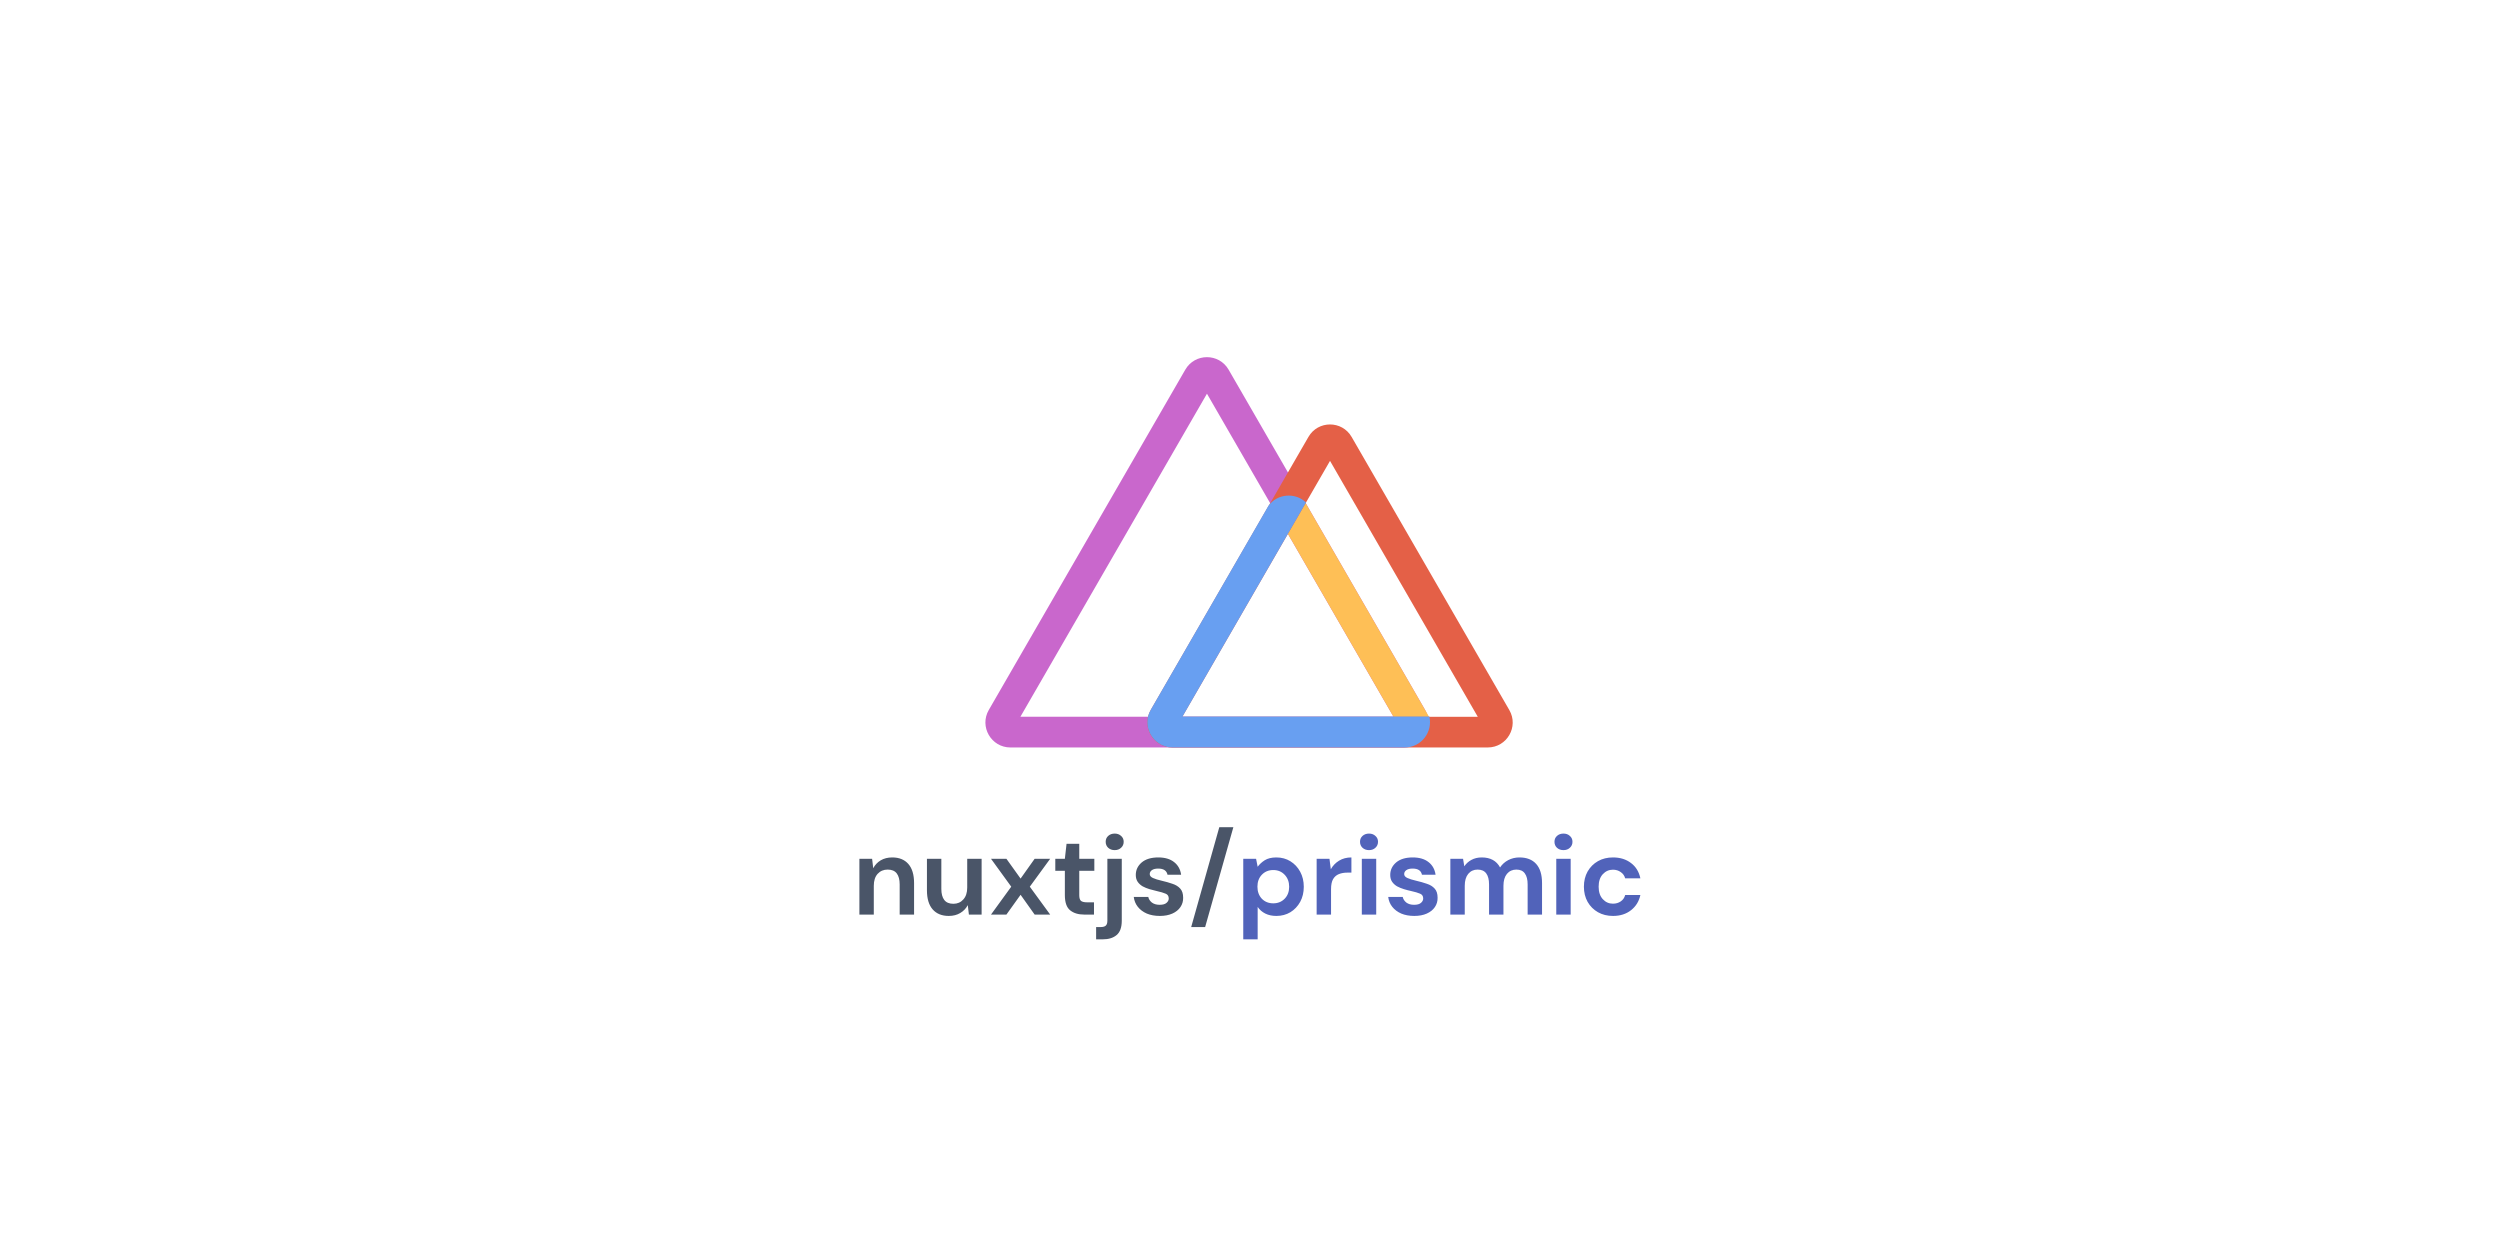
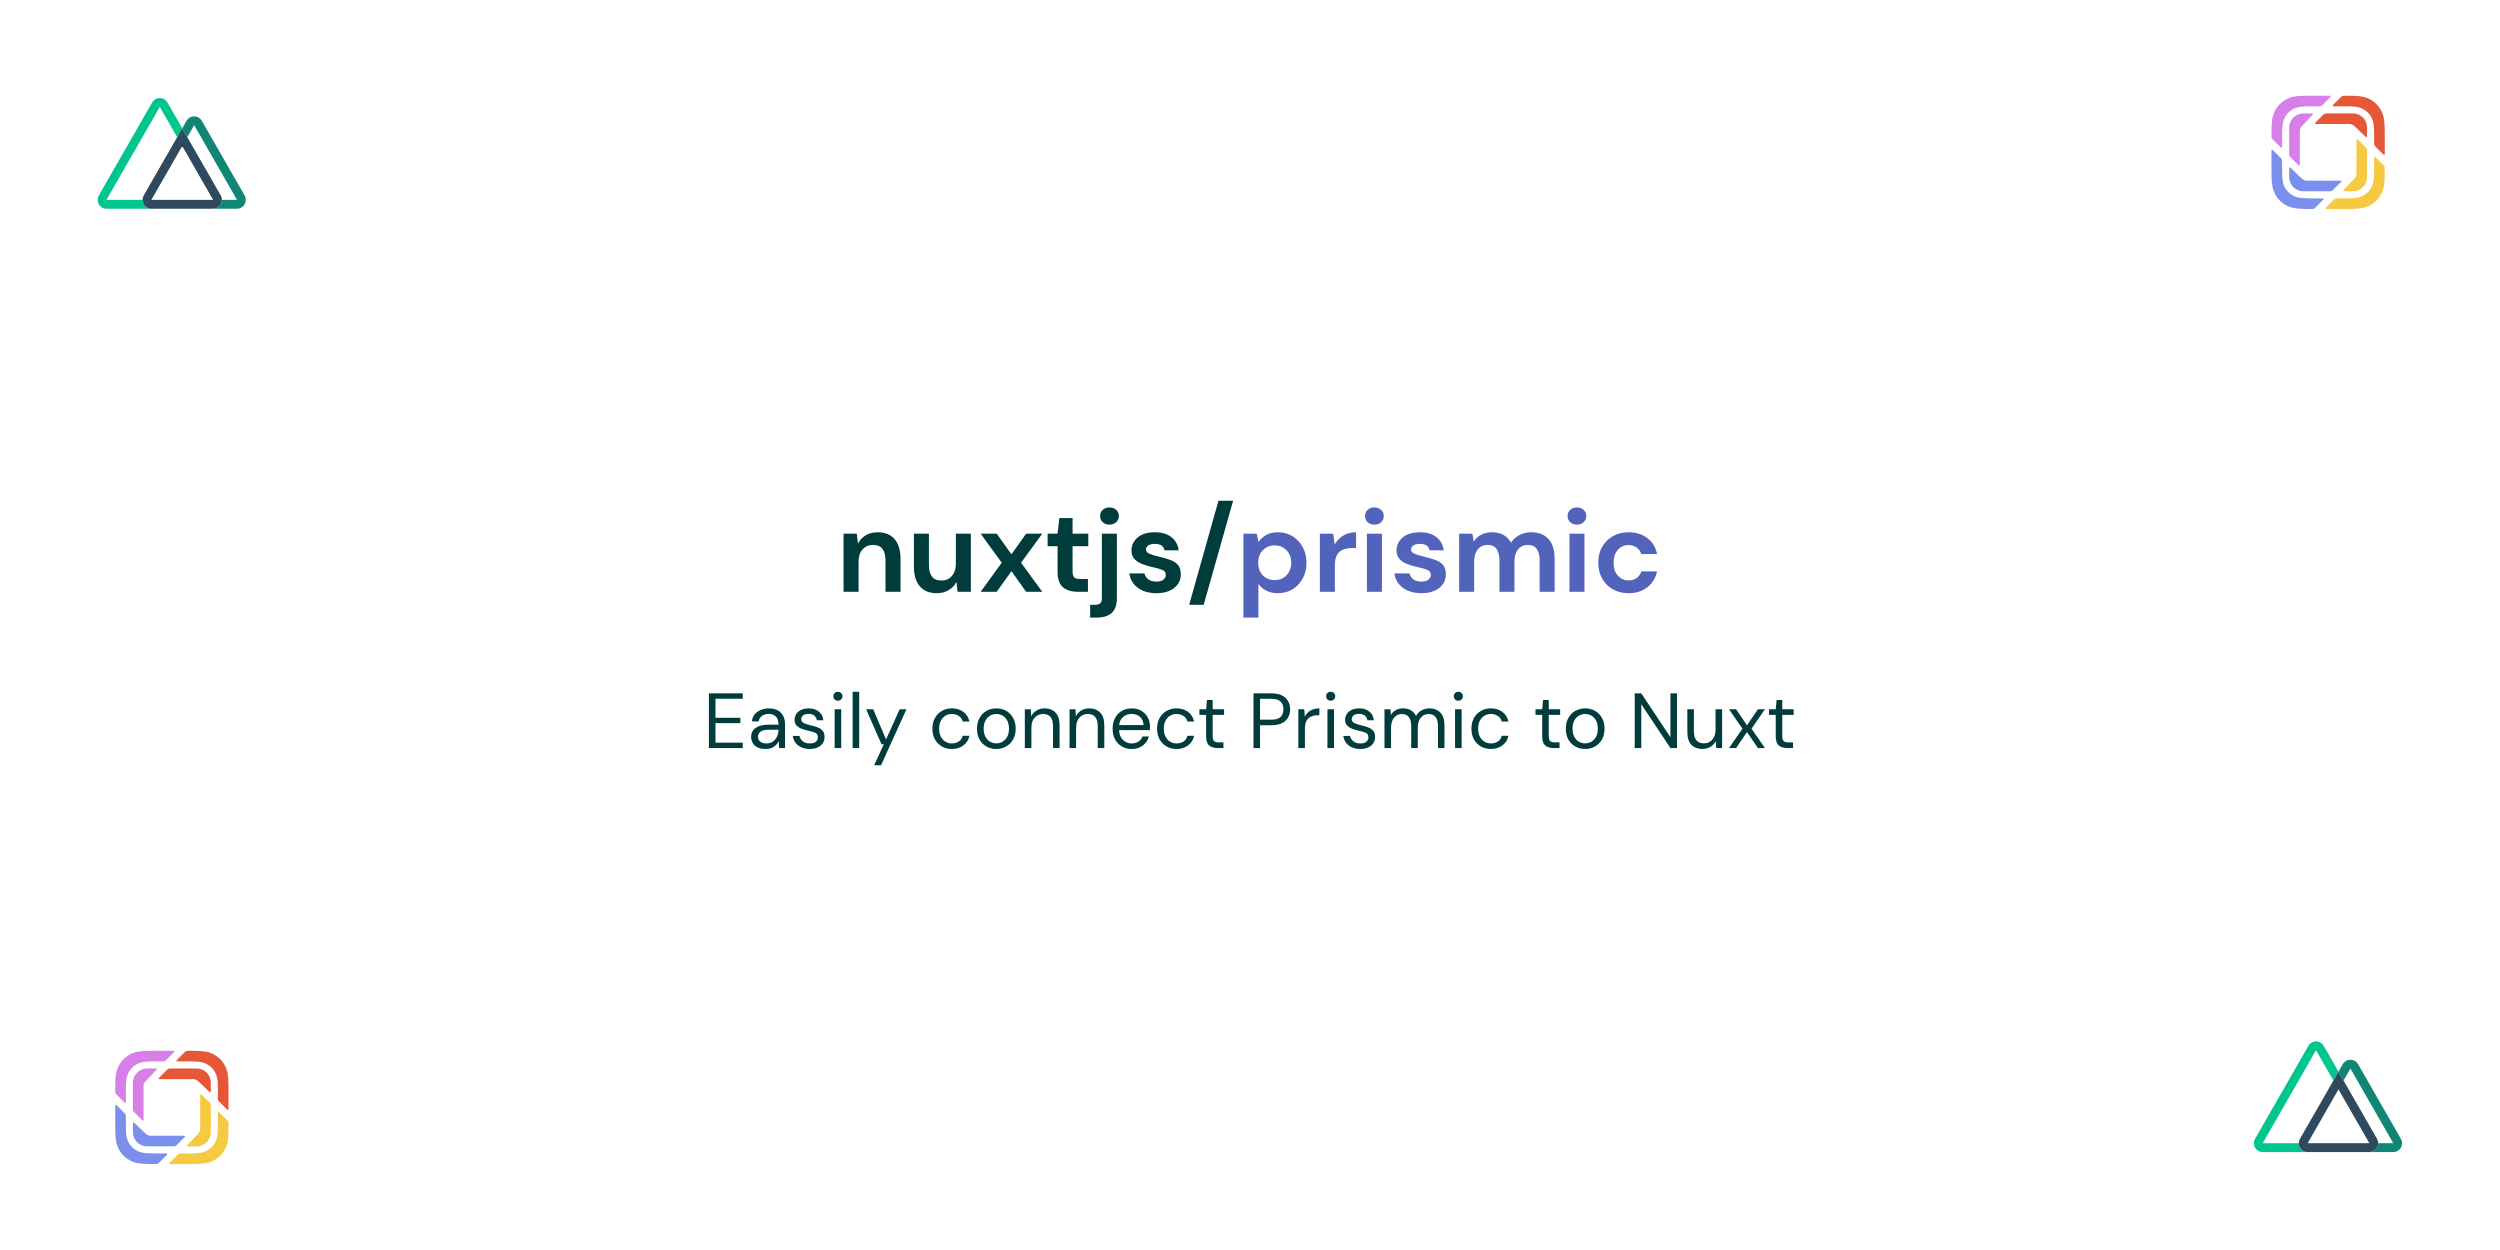
- <svg xmlns="http://www.w3.org/2000/svg" width="1200" height="600" viewBox="0 0 1200 600" fill="none">
-   <rect width="1200" height="600" fill="white" />
-   <path fill-rule="evenodd" clip-rule="evenodd" d="M568.944 177.436C573.563 169.438 585.11 169.438 589.728 177.436L684.056 340.789C688.675 348.787 682.902 358.786 673.664 358.786H485.009C475.771 358.786 469.998 348.787 474.617 340.789L568.944 177.436ZM579.337 188.973L489.805 344.019H668.868L579.337 188.973Z" fill="#C967CC" />
-   <path fill-rule="evenodd" clip-rule="evenodd" d="M675.263 355.094L613.094 247.432L625.884 240.049L688.053 347.71L675.263 355.094Z" fill="#FEBF56" />
-   <path fill-rule="evenodd" clip-rule="evenodd" d="M628.051 209.719C632.656 201.744 644.167 201.744 648.772 209.719L724.481 340.841C729.086 348.816 723.33 358.784 714.121 358.784H562.703C553.493 358.784 547.738 348.816 552.342 340.841L628.051 209.719ZM638.411 221.221L567.484 344.062H709.339L638.411 221.221Z" fill="#E46047" />
-   <path fill-rule="evenodd" clip-rule="evenodd" d="M550.722 346.676C550.728 344.68 551.24 342.634 552.353 340.702L608.883 242.715C613.264 236.835 621.786 236.323 626.888 241.178L567.599 343.948H686.104C687.789 351.22 682.345 358.775 674.288 358.784C674.283 358.784 674.278 358.784 674.273 358.784H562.859C562.854 358.784 562.85 358.784 562.845 358.784C555.795 358.776 550.747 352.992 550.722 346.676Z" fill="#689FF1" />
-   <path d="M412.51 439V412.216H418.612L419.152 416.752C419.98 415.168 421.168 413.908 422.716 412.972C424.3 412.036 426.154 411.568 428.278 411.568C431.59 411.568 434.164 412.612 436 414.7C437.836 416.788 438.754 419.848 438.754 423.88V439H431.842V424.528C431.842 422.224 431.374 420.46 430.438 419.236C429.502 418.012 428.044 417.4 426.064 417.4C424.12 417.4 422.518 418.084 421.258 419.452C420.034 420.82 419.422 422.728 419.422 425.176V439H412.51ZM471.176 412.216V439H465.074L464.534 434.464C463.706 436.048 462.5 437.308 460.916 438.244C459.368 439.18 457.532 439.648 455.408 439.648C452.096 439.648 449.522 438.604 447.686 436.516C445.85 434.428 444.932 431.368 444.932 427.336V412.216H451.844V426.688C451.844 428.992 452.312 430.756 453.248 431.98C454.184 433.204 455.642 433.816 457.622 433.816C459.566 433.816 461.15 433.132 462.374 431.764C463.634 430.396 464.264 428.488 464.264 426.04V412.216H471.176ZM475.679 439L485.399 425.608L475.679 412.216H483.077L489.881 421.72L496.631 412.216H504.083L494.309 425.608L504.083 439H496.631L489.881 429.496L483.077 439H475.679ZM520.421 439C517.613 439 515.363 438.316 513.671 436.948C511.979 435.58 511.133 433.15 511.133 429.658V417.994H506.543V412.216H511.133L511.943 405.034H518.045V412.216H525.281V417.994H518.045V429.712C518.045 431.008 518.315 431.908 518.855 432.412C519.431 432.88 520.403 433.114 521.771 433.114H525.119V439H520.421ZM535.049 408.058C533.789 408.058 532.745 407.68 531.917 406.924C531.125 406.168 530.729 405.214 530.729 404.062C530.729 402.91 531.125 401.974 531.917 401.254C532.745 400.498 533.789 400.12 535.049 400.12C536.309 400.12 537.335 400.498 538.127 401.254C538.955 401.974 539.369 402.91 539.369 404.062C539.369 405.214 538.955 406.168 538.127 406.924C537.335 407.68 536.309 408.058 535.049 408.058ZM526.139 450.88V444.994H528.245C529.433 444.994 530.279 444.76 530.783 444.292C531.287 443.824 531.539 443.032 531.539 441.916V412.216H538.451V441.916C538.451 445.156 537.623 447.46 535.967 448.828C534.347 450.196 532.133 450.88 529.325 450.88H526.139ZM556.734 439.648C554.358 439.648 552.27 439.27 550.47 438.514C548.67 437.722 547.23 436.642 546.15 435.274C545.07 433.906 544.422 432.322 544.206 430.522H551.172C551.388 431.566 551.964 432.466 552.9 433.222C553.872 433.942 555.114 434.302 556.626 434.302C558.138 434.302 559.236 433.996 559.92 433.384C560.64 432.772 561 432.07 561 431.278C561 430.126 560.496 429.352 559.488 428.956C558.48 428.524 557.076 428.11 555.276 427.714C554.124 427.462 552.954 427.156 551.766 426.796C550.578 426.436 549.48 425.986 548.472 425.446C547.5 424.87 546.708 424.15 546.096 423.286C545.484 422.386 545.178 421.288 545.178 419.992C545.178 417.616 546.114 415.618 547.986 413.998C549.894 412.378 552.558 411.568 555.978 411.568C559.146 411.568 561.666 412.306 563.538 413.782C565.446 415.258 566.58 417.292 566.94 419.884H560.406C560.01 417.904 558.516 416.914 555.924 416.914C554.628 416.914 553.62 417.166 552.9 417.67C552.216 418.174 551.874 418.804 551.874 419.56C551.874 420.352 552.396 420.982 553.44 421.45C554.484 421.918 555.87 422.35 557.598 422.746C559.47 423.178 561.18 423.664 562.728 424.204C564.312 424.708 565.572 425.482 566.508 426.526C567.444 427.534 567.912 428.992 567.912 430.9C567.948 432.556 567.516 434.05 566.616 435.382C565.716 436.714 564.42 437.758 562.728 438.514C561.036 439.27 559.038 439.648 556.734 439.648ZM571.767 444.994L585.267 397.042H592.017L578.463 444.994H571.767Z" fill="#4A5568" />
-   <path d="M596.764 450.88V412.216H602.92L603.676 416.05C604.54 414.862 605.674 413.818 607.078 412.918C608.518 412.018 610.372 411.568 612.64 411.568C615.16 411.568 617.41 412.18 619.39 413.404C621.37 414.628 622.936 416.302 624.088 418.426C625.24 420.55 625.816 422.962 625.816 425.662C625.816 428.362 625.24 430.774 624.088 432.898C622.936 434.986 621.37 436.642 619.39 437.866C617.41 439.054 615.16 439.648 612.64 439.648C610.624 439.648 608.86 439.27 607.348 438.514C605.836 437.758 604.612 436.696 603.676 435.328V450.88H596.764ZM611.182 433.6C613.378 433.6 615.196 432.862 616.636 431.386C618.076 429.91 618.796 428.002 618.796 425.662C618.796 423.322 618.076 421.396 616.636 419.884C615.196 418.372 613.378 417.616 611.182 417.616C608.95 417.616 607.114 418.372 605.674 419.884C604.27 421.36 603.568 423.268 603.568 425.608C603.568 427.948 604.27 429.874 605.674 431.386C607.114 432.862 608.95 433.6 611.182 433.6ZM631.99 439V412.216H638.146L638.794 417.238C639.766 415.51 641.08 414.142 642.736 413.134C644.428 412.09 646.408 411.568 648.676 411.568V418.858H646.732C645.22 418.858 643.87 419.092 642.682 419.56C641.494 420.028 640.558 420.838 639.874 421.99C639.226 423.142 638.902 424.744 638.902 426.796V439H631.99ZM657.127 408.058C655.867 408.058 654.823 407.68 653.995 406.924C653.203 406.168 652.807 405.214 652.807 404.062C652.807 402.91 653.203 401.974 653.995 401.254C654.823 400.498 655.867 400.12 657.127 400.12C658.387 400.12 659.413 400.498 660.205 401.254C661.033 401.974 661.447 402.91 661.447 404.062C661.447 405.214 661.033 406.168 660.205 406.924C659.413 407.68 658.387 408.058 657.127 408.058ZM653.671 439V412.216H660.583V439H653.671ZM678.867 439.648C676.491 439.648 674.403 439.27 672.603 438.514C670.803 437.722 669.363 436.642 668.283 435.274C667.203 433.906 666.555 432.322 666.339 430.522H673.305C673.521 431.566 674.097 432.466 675.033 433.222C676.005 433.942 677.247 434.302 678.759 434.302C680.271 434.302 681.369 433.996 682.053 433.384C682.773 432.772 683.133 432.07 683.133 431.278C683.133 430.126 682.629 429.352 681.621 428.956C680.613 428.524 679.209 428.11 677.409 427.714C676.257 427.462 675.087 427.156 673.899 426.796C672.711 426.436 671.613 425.986 670.605 425.446C669.633 424.87 668.841 424.15 668.229 423.286C667.617 422.386 667.311 421.288 667.311 419.992C667.311 417.616 668.247 415.618 670.119 413.998C672.027 412.378 674.691 411.568 678.111 411.568C681.279 411.568 683.799 412.306 685.671 413.782C687.579 415.258 688.713 417.292 689.073 419.884H682.539C682.143 417.904 680.649 416.914 678.057 416.914C676.761 416.914 675.753 417.166 675.033 417.67C674.349 418.174 674.007 418.804 674.007 419.56C674.007 420.352 674.529 420.982 675.573 421.45C676.617 421.918 678.003 422.35 679.731 422.746C681.603 423.178 683.313 423.664 684.861 424.204C686.445 424.708 687.705 425.482 688.641 426.526C689.577 427.534 690.045 428.992 690.045 430.9C690.081 432.556 689.649 434.05 688.749 435.382C687.849 436.714 686.553 437.758 684.861 438.514C683.169 439.27 681.171 439.648 678.867 439.648ZM696.168 439V412.216H702.27L702.864 415.834C703.728 414.538 704.862 413.512 706.266 412.756C707.706 411.964 709.362 411.568 711.234 411.568C715.374 411.568 718.308 413.17 720.036 416.374C721.008 414.898 722.304 413.728 723.924 412.864C725.58 412 727.38 411.568 729.324 411.568C732.816 411.568 735.498 412.612 737.37 414.7C739.242 416.788 740.178 419.848 740.178 423.88V439H733.266V424.528C733.266 422.224 732.816 420.46 731.916 419.236C731.052 418.012 729.702 417.4 727.866 417.4C725.994 417.4 724.482 418.084 723.33 419.452C722.214 420.82 721.656 422.728 721.656 425.176V439H714.744V424.528C714.744 422.224 714.294 420.46 713.394 419.236C712.494 418.012 711.108 417.4 709.236 417.4C707.4 417.4 705.906 418.084 704.754 419.452C703.638 420.82 703.08 422.728 703.08 425.176V439H696.168ZM750.466 408.058C749.206 408.058 748.162 407.68 747.334 406.924C746.542 406.168 746.146 405.214 746.146 404.062C746.146 402.91 746.542 401.974 747.334 401.254C748.162 400.498 749.206 400.12 750.466 400.12C751.726 400.12 752.752 400.498 753.544 401.254C754.372 401.974 754.786 402.91 754.786 404.062C754.786 405.214 754.372 406.168 753.544 406.924C752.752 407.68 751.726 408.058 750.466 408.058ZM747.01 439V412.216H753.922V439H747.01ZM774.259 439.648C771.523 439.648 769.111 439.054 767.023 437.866C764.935 436.678 763.279 435.022 762.055 432.898C760.867 430.774 760.273 428.344 760.273 425.608C760.273 422.872 760.867 420.442 762.055 418.318C763.279 416.194 764.935 414.538 767.023 413.35C769.111 412.162 771.523 411.568 774.259 411.568C777.679 411.568 780.559 412.468 782.899 414.268C785.239 416.032 786.733 418.48 787.381 421.612H780.091C779.731 420.316 779.011 419.308 777.931 418.588C776.887 417.832 775.645 417.454 774.205 417.454C772.297 417.454 770.677 418.174 769.345 419.614C768.013 421.054 767.347 423.052 767.347 425.608C767.347 428.164 768.013 430.162 769.345 431.602C770.677 433.042 772.297 433.762 774.205 433.762C775.645 433.762 776.887 433.402 777.931 432.682C779.011 431.962 779.731 430.936 780.091 429.604H787.381C786.733 432.628 785.239 435.058 782.899 436.894C780.559 438.73 777.679 439.648 774.259 439.648Z" fill="#5163BA" />
+ <svg xmlns="http://www.w3.org/2000/svg" width="1280" height="640" viewBox="0 0 1280 640" fill="none">
+   <rect width="1280" height="640" fill="white" />
+   <path d="M431.9 303V273.24H438.68L439.28 278.28C440.2 276.52 441.52 275.12 443.24 274.08C445 273.04 447.06 272.52 449.42 272.52C453.1 272.52 455.96 273.68 458 276C460.04 278.32 461.06 281.72 461.06 286.2V303H453.38V286.92C453.38 284.36 452.86 282.4 451.82 281.04C450.78 279.68 449.16 279 446.96 279C444.8 279 443.02 279.76 441.62 281.28C440.26 282.8 439.58 284.92 439.58 287.64V303H431.9ZM497.084 273.24V303H490.304L489.704 297.96C488.784 299.72 487.444 301.12 485.684 302.16C483.964 303.2 481.924 303.72 479.564 303.72C475.884 303.72 473.024 302.56 470.984 300.24C468.944 297.92 467.924 294.52 467.924 290.04V273.24H475.604V289.32C475.604 291.88 476.124 293.84 477.164 295.2C478.204 296.56 479.824 297.24 482.024 297.24C484.184 297.24 485.944 296.48 487.304 294.96C488.704 293.44 489.404 291.32 489.404 288.6V273.24H497.084ZM502.088 303L512.888 288.12L502.088 273.24H510.308L517.868 283.8L525.368 273.24H533.648L522.788 288.12L533.648 303H525.368L517.868 292.44L510.308 303H502.088ZM551.801 303C548.681 303 546.181 302.24 544.301 300.72C542.421 299.2 541.481 296.5 541.481 292.62V279.66H536.381V273.24H541.481L542.381 265.26H549.161V273.24H557.201V279.66H549.161V292.68C549.161 294.12 549.461 295.12 550.061 295.68C550.701 296.2 551.781 296.46 553.301 296.46H557.021V303H551.801ZM568.055 268.62C566.655 268.62 565.495 268.2 564.575 267.36C563.695 266.52 563.255 265.46 563.255 264.18C563.255 262.9 563.695 261.86 564.575 261.06C565.495 260.22 566.655 259.8 568.055 259.8C569.455 259.8 570.595 260.22 571.475 261.06C572.395 261.86 572.855 262.9 572.855 264.18C572.855 265.46 572.395 266.52 571.475 267.36C570.595 268.2 569.455 268.62 568.055 268.62ZM558.155 316.2V309.66H560.495C561.815 309.66 562.755 309.4 563.315 308.88C563.875 308.36 564.155 307.48 564.155 306.24V273.24H571.835V306.24C571.835 309.84 570.915 312.4 569.075 313.92C567.275 315.44 564.815 316.2 561.695 316.2H558.155ZM592.149 303.72C589.509 303.72 587.189 303.3 585.189 302.46C583.189 301.58 581.589 300.38 580.389 298.86C579.189 297.34 578.469 295.58 578.229 293.58H585.969C586.209 294.74 586.849 295.74 587.889 296.58C588.969 297.38 590.349 297.78 592.029 297.78C593.709 297.78 594.929 297.44 595.689 296.76C596.489 296.08 596.889 295.3 596.889 294.42C596.889 293.14 596.329 292.28 595.209 291.84C594.089 291.36 592.529 290.9 590.529 290.46C589.249 290.18 587.949 289.84 586.629 289.44C585.309 289.04 584.089 288.54 582.969 287.94C581.889 287.3 581.009 286.5 580.329 285.54C579.649 284.54 579.309 283.32 579.309 281.88C579.309 279.24 580.349 277.02 582.429 275.22C584.549 273.42 587.509 272.52 591.309 272.52C594.829 272.52 597.629 273.34 599.709 274.98C601.829 276.62 603.089 278.88 603.489 281.76H596.229C595.789 279.56 594.129 278.46 591.249 278.46C589.809 278.46 588.689 278.74 587.889 279.3C587.129 279.86 586.749 280.56 586.749 281.4C586.749 282.28 587.329 282.98 588.489 283.5C589.649 284.02 591.189 284.5 593.109 284.94C595.189 285.42 597.089 285.96 598.809 286.56C600.569 287.12 601.969 287.98 603.009 289.14C604.049 290.26 604.569 291.88 604.569 294C604.609 295.84 604.129 297.5 603.129 298.98C602.129 300.46 600.689 301.62 598.809 302.46C596.929 303.3 594.709 303.72 592.149 303.72ZM608.853 309.66L623.853 256.38H631.353L616.293 309.66H608.853Z" fill="#003C3C" />
+   <path d="M636.627 316.2V273.24H643.467L644.307 277.5C645.267 276.18 646.527 275.02 648.087 274.02C649.687 273.02 651.747 272.52 654.267 272.52C657.067 272.52 659.567 273.2 661.767 274.56C663.967 275.92 665.707 277.78 666.987 280.14C668.267 282.5 668.907 285.18 668.907 288.18C668.907 291.18 668.267 293.86 666.987 296.22C665.707 298.54 663.967 300.38 661.767 301.74C659.567 303.06 657.067 303.72 654.267 303.72C652.027 303.72 650.067 303.3 648.387 302.46C646.707 301.62 645.347 300.44 644.307 298.92V316.2H636.627ZM652.647 297C655.087 297 657.107 296.18 658.707 294.54C660.307 292.9 661.107 290.78 661.107 288.18C661.107 285.58 660.307 283.44 658.707 281.76C657.107 280.08 655.087 279.24 652.647 279.24C650.167 279.24 648.127 280.08 646.527 281.76C644.967 283.4 644.187 285.52 644.187 288.12C644.187 290.72 644.967 292.86 646.527 294.54C648.127 296.18 650.167 297 652.647 297ZM675.767 303V273.24H682.607L683.327 278.82C684.407 276.9 685.867 275.38 687.707 274.26C689.587 273.1 691.787 272.52 694.307 272.52V280.62H692.147C690.467 280.62 688.967 280.88 687.647 281.4C686.327 281.92 685.287 282.82 684.527 284.1C683.807 285.38 683.447 287.16 683.447 289.44V303H675.767ZM703.696 268.62C702.296 268.62 701.136 268.2 700.216 267.36C699.336 266.52 698.896 265.46 698.896 264.18C698.896 262.9 699.336 261.86 700.216 261.06C701.136 260.22 702.296 259.8 703.696 259.8C705.096 259.8 706.236 260.22 707.116 261.06C708.036 261.86 708.496 262.9 708.496 264.18C708.496 265.46 708.036 266.52 707.116 267.36C706.236 268.2 705.096 268.62 703.696 268.62ZM699.856 303V273.24H707.536V303H699.856ZM727.852 303.72C725.212 303.72 722.892 303.3 720.892 302.46C718.892 301.58 717.292 300.38 716.092 298.86C714.892 297.34 714.172 295.58 713.932 293.58H721.672C721.912 294.74 722.552 295.74 723.592 296.58C724.672 297.38 726.052 297.78 727.732 297.78C729.412 297.78 730.632 297.44 731.392 296.76C732.192 296.08 732.592 295.3 732.592 294.42C732.592 293.14 732.032 292.28 730.912 291.84C729.792 291.36 728.232 290.9 726.232 290.46C724.952 290.18 723.652 289.84 722.332 289.44C721.012 289.04 719.792 288.54 718.672 287.94C717.592 287.3 716.712 286.5 716.032 285.54C715.352 284.54 715.012 283.32 715.012 281.88C715.012 279.24 716.052 277.02 718.132 275.22C720.252 273.42 723.212 272.52 727.012 272.52C730.532 272.52 733.332 273.34 735.412 274.98C737.532 276.62 738.792 278.88 739.192 281.76H731.932C731.492 279.56 729.832 278.46 726.952 278.46C725.512 278.46 724.392 278.74 723.592 279.3C722.832 279.86 722.452 280.56 722.452 281.4C722.452 282.28 723.032 282.98 724.192 283.5C725.352 284.02 726.892 284.5 728.812 284.94C730.892 285.42 732.792 285.96 734.512 286.56C736.272 287.12 737.672 287.98 738.712 289.14C739.752 290.26 740.272 291.88 740.272 294C740.312 295.84 739.832 297.5 738.832 298.98C737.832 300.46 736.392 301.62 734.512 302.46C732.632 303.3 730.412 303.72 727.852 303.72ZM747.076 303V273.24H753.856L754.516 277.26C755.476 275.82 756.736 274.68 758.296 273.84C759.896 272.96 761.736 272.52 763.816 272.52C768.416 272.52 771.676 274.3 773.596 277.86C774.676 276.22 776.116 274.92 777.916 273.96C779.756 273 781.756 272.52 783.916 272.52C787.796 272.52 790.776 273.68 792.856 276C794.936 278.32 795.976 281.72 795.976 286.2V303H788.296V286.92C788.296 284.36 787.796 282.4 786.796 281.04C785.836 279.68 784.336 279 782.296 279C780.216 279 778.536 279.76 777.256 281.28C776.016 282.8 775.396 284.92 775.396 287.64V303H767.716V286.92C767.716 284.36 767.216 282.4 766.216 281.04C765.216 279.68 763.676 279 761.596 279C759.556 279 757.896 279.76 756.616 281.28C755.376 282.8 754.756 284.92 754.756 287.64V303H747.076ZM807.407 268.62C806.007 268.62 804.847 268.2 803.927 267.36C803.047 266.52 802.607 265.46 802.607 264.18C802.607 262.9 803.047 261.86 803.927 261.06C804.847 260.22 806.007 259.8 807.407 259.8C808.807 259.8 809.947 260.22 810.827 261.06C811.747 261.86 812.207 262.9 812.207 264.18C812.207 265.46 811.747 266.52 810.827 267.36C809.947 268.2 808.807 268.62 807.407 268.62ZM803.567 303V273.24H811.247V303H803.567ZM833.843 303.72C830.803 303.72 828.123 303.06 825.803 301.74C823.483 300.42 821.643 298.58 820.283 296.22C818.963 293.86 818.303 291.16 818.303 288.12C818.303 285.08 818.963 282.38 820.283 280.02C821.643 277.66 823.483 275.82 825.803 274.5C828.123 273.18 830.803 272.52 833.843 272.52C837.643 272.52 840.843 273.52 843.443 275.52C846.043 277.48 847.703 280.2 848.423 283.68H840.323C839.923 282.24 839.123 281.12 837.923 280.32C836.763 279.48 835.383 279.06 833.783 279.06C831.663 279.06 829.863 279.86 828.383 281.46C826.903 283.06 826.163 285.28 826.163 288.12C826.163 290.96 826.903 293.18 828.383 294.78C829.863 296.38 831.663 297.18 833.783 297.18C835.383 297.18 836.763 296.78 837.923 295.98C839.123 295.18 839.923 294.04 840.323 292.56H848.423C847.703 295.92 846.043 298.62 843.443 300.66C840.843 302.7 837.643 303.72 833.843 303.72Z" fill="#5163BA" />
+   <path d="M362.96 383V355H380.28V357.76H366.32V367.52H379.08V370.24H366.32V380.24H380.28V383H362.96ZM391.938 383.48C390.285 383.48 388.911 383.2 387.818 382.64C386.725 382.08 385.911 381.333 385.378 380.4C384.845 379.467 384.578 378.453 384.578 377.36C384.578 375.333 385.351 373.773 386.898 372.68C388.445 371.587 390.551 371.04 393.218 371.04H398.578V370.8C398.578 369.067 398.125 367.76 397.218 366.88C396.311 365.973 395.098 365.52 393.578 365.52C392.271 365.52 391.138 365.853 390.178 366.52C389.245 367.16 388.658 368.107 388.418 369.36H384.978C385.111 367.92 385.591 366.707 386.418 365.72C387.271 364.733 388.325 363.987 389.578 363.48C390.831 362.947 392.165 362.68 393.578 362.68C396.351 362.68 398.431 363.427 399.818 364.92C401.231 366.387 401.938 368.347 401.938 370.8V383H398.938L398.738 379.44C398.178 380.56 397.351 381.52 396.258 382.32C395.191 383.093 393.751 383.48 391.938 383.48ZM392.458 380.64C393.738 380.64 394.831 380.307 395.738 379.64C396.671 378.973 397.378 378.107 397.858 377.04C398.338 375.973 398.578 374.853 398.578 373.68V373.64H393.498C391.525 373.64 390.125 373.987 389.298 374.68C388.498 375.347 388.098 376.187 388.098 377.2C388.098 378.24 388.471 379.08 389.218 379.72C389.991 380.333 391.071 380.64 392.458 380.64ZM414.579 383.48C412.205 383.48 410.232 382.88 408.659 381.68C407.085 380.48 406.165 378.853 405.899 376.8H409.339C409.552 377.84 410.099 378.747 410.979 379.52C411.885 380.267 413.099 380.64 414.619 380.64C416.032 380.64 417.072 380.347 417.739 379.76C418.405 379.147 418.739 378.427 418.739 377.6C418.739 376.4 418.299 375.6 417.419 375.2C416.565 374.8 415.352 374.44 413.779 374.12C412.712 373.907 411.645 373.6 410.579 373.2C409.512 372.8 408.619 372.24 407.899 371.52C407.179 370.773 406.819 369.8 406.819 368.6C406.819 366.867 407.459 365.453 408.739 364.36C410.045 363.24 411.805 362.68 414.019 362.68C416.125 362.68 417.845 363.213 419.179 364.28C420.539 365.32 421.325 366.813 421.539 368.76H418.219C418.085 367.747 417.645 366.96 416.899 366.4C416.179 365.813 415.205 365.52 413.979 365.52C412.779 365.52 411.845 365.773 411.179 366.28C410.539 366.787 410.219 367.453 410.219 368.28C410.219 369.08 410.632 369.707 411.459 370.16C412.312 370.613 413.459 371 414.899 371.32C416.125 371.587 417.285 371.92 418.379 372.32C419.499 372.693 420.405 373.267 421.099 374.04C421.819 374.787 422.179 375.88 422.179 377.32C422.205 379.107 421.525 380.587 420.139 381.76C418.779 382.907 416.925 383.48 414.579 383.48ZM429.019 358.76C428.352 358.76 427.792 358.547 427.339 358.12C426.912 357.667 426.699 357.107 426.699 356.44C426.699 355.8 426.912 355.267 427.339 354.84C427.792 354.413 428.352 354.2 429.019 354.2C429.659 354.2 430.205 354.413 430.659 354.84C431.112 355.267 431.339 355.8 431.339 356.44C431.339 357.107 431.112 357.667 430.659 358.12C430.205 358.547 429.659 358.76 429.019 358.76ZM427.339 383V363.16H430.699V383H427.339ZM436.549 383V354.2H439.909V383H436.549ZM447.576 391.8L452.496 381.08H451.336L443.456 363.16H447.096L453.656 378.6L460.616 363.16H464.096L451.096 391.8H447.576ZM487.349 383.48C485.455 383.48 483.749 383.053 482.229 382.2C480.735 381.32 479.549 380.107 478.669 378.56C477.815 376.987 477.389 375.16 477.389 373.08C477.389 371 477.815 369.187 478.669 367.64C479.549 366.067 480.735 364.853 482.229 364C483.749 363.12 485.455 362.68 487.349 362.68C489.695 362.68 491.669 363.293 493.269 364.52C494.895 365.747 495.922 367.387 496.349 369.44H492.909C492.642 368.213 491.989 367.267 490.949 366.6C489.909 365.907 488.695 365.56 487.309 365.56C486.189 365.56 485.135 365.84 484.149 366.4C483.162 366.96 482.362 367.8 481.749 368.92C481.135 370.04 480.829 371.427 480.829 373.08C480.829 374.733 481.135 376.12 481.749 377.24C482.362 378.36 483.162 379.213 484.149 379.8C485.135 380.36 486.189 380.64 487.309 380.64C488.695 380.64 489.909 380.307 490.949 379.64C491.989 378.947 492.642 377.973 492.909 376.72H496.349C495.949 378.72 494.935 380.347 493.309 381.6C491.682 382.853 489.695 383.48 487.349 383.48ZM510.081 383.48C508.215 383.48 506.535 383.053 505.041 382.2C503.548 381.347 502.361 380.147 501.481 378.6C500.628 377.027 500.201 375.187 500.201 373.08C500.201 370.973 500.641 369.147 501.521 367.6C502.401 366.027 503.588 364.813 505.081 363.96C506.601 363.107 508.295 362.68 510.161 362.68C512.028 362.68 513.708 363.107 515.201 363.96C516.695 364.813 517.868 366.027 518.721 367.6C519.601 369.147 520.041 370.973 520.041 373.08C520.041 375.187 519.601 377.027 518.721 378.6C517.841 380.147 516.641 381.347 515.121 382.2C513.628 383.053 511.948 383.48 510.081 383.48ZM510.081 380.6C511.228 380.6 512.295 380.32 513.281 379.76C514.268 379.2 515.068 378.36 515.681 377.24C516.295 376.12 516.601 374.733 516.601 373.08C516.601 371.427 516.295 370.04 515.681 368.92C515.095 367.8 514.308 366.96 513.321 366.4C512.335 365.84 511.281 365.56 510.161 365.56C509.015 365.56 507.948 365.84 506.961 366.4C505.975 366.96 505.175 367.8 504.561 368.92C503.948 370.04 503.641 371.427 503.641 373.08C503.641 374.733 503.948 376.12 504.561 377.24C505.175 378.36 505.961 379.2 506.921 379.76C507.908 380.32 508.961 380.6 510.081 380.6ZM524.713 383V363.16H527.753L527.953 366.72C528.593 365.467 529.513 364.48 530.713 363.76C531.913 363.04 533.273 362.68 534.793 362.68C537.14 362.68 539.006 363.4 540.393 364.84C541.806 366.253 542.513 368.44 542.513 371.4V383H539.153V371.76C539.153 367.627 537.446 365.56 534.033 365.56C532.326 365.56 530.9 366.187 529.753 367.44C528.633 368.667 528.073 370.427 528.073 372.72V383H524.713ZM547.604 383V363.16H550.644L550.844 366.72C551.484 365.467 552.404 364.48 553.604 363.76C554.804 363.04 556.164 362.68 557.684 362.68C560.03 362.68 561.897 363.4 563.284 364.84C564.697 366.253 565.404 368.44 565.404 371.4V383H562.044V371.76C562.044 367.627 560.337 365.56 556.924 365.56C555.217 365.56 553.79 366.187 552.644 367.44C551.524 368.667 550.964 370.427 550.964 372.72V383H547.604ZM579.414 383.48C577.521 383.48 575.841 383.053 574.374 382.2C572.908 381.32 571.748 380.107 570.894 378.56C570.068 377.013 569.654 375.187 569.654 373.08C569.654 371 570.068 369.187 570.894 367.64C571.721 366.067 572.868 364.853 574.334 364C575.828 363.12 577.548 362.68 579.494 362.68C581.414 362.68 583.068 363.12 584.454 364C585.868 364.853 586.948 365.987 587.694 367.4C588.441 368.813 588.814 370.333 588.814 371.96C588.814 372.253 588.801 372.547 588.774 372.84C588.774 373.133 588.774 373.467 588.774 373.84H572.974C573.054 375.36 573.401 376.627 574.014 377.64C574.654 378.627 575.441 379.373 576.374 379.88C577.334 380.387 578.348 380.64 579.414 380.64C580.801 380.64 581.961 380.32 582.894 379.68C583.828 379.04 584.508 378.173 584.934 377.08H588.254C587.721 378.92 586.694 380.453 585.174 381.68C583.681 382.88 581.761 383.48 579.414 383.48ZM579.414 365.52C577.814 365.52 576.388 366.013 575.134 367C573.908 367.96 573.201 369.373 573.014 371.24H585.494C585.414 369.453 584.801 368.053 583.654 367.04C582.508 366.027 581.094 365.52 579.414 365.52ZM602.388 383.48C600.494 383.48 598.788 383.053 597.268 382.2C595.774 381.32 594.588 380.107 593.708 378.56C592.854 376.987 592.428 375.16 592.428 373.08C592.428 371 592.854 369.187 593.708 367.64C594.588 366.067 595.774 364.853 597.268 364C598.788 363.12 600.494 362.68 602.388 362.68C604.734 362.68 606.708 363.293 608.308 364.52C609.934 365.747 610.961 367.387 611.388 369.44H607.948C607.681 368.213 607.028 367.267 605.988 366.6C604.948 365.907 603.734 365.56 602.348 365.56C601.228 365.56 600.174 365.84 599.188 366.4C598.201 366.96 597.401 367.8 596.788 368.92C596.174 370.04 595.868 371.427 595.868 373.08C595.868 374.733 596.174 376.12 596.788 377.24C597.401 378.36 598.201 379.213 599.188 379.8C600.174 380.36 601.228 380.64 602.348 380.64C603.734 380.64 604.948 380.307 605.988 379.64C607.028 378.947 607.681 377.973 607.948 376.72H611.388C610.988 378.72 609.974 380.347 608.348 381.6C606.721 382.853 604.734 383.48 602.388 383.48ZM623.373 383C621.56 383 620.133 382.56 619.093 381.68C618.053 380.8 617.533 379.213 617.533 376.92V366H614.093V363.16H617.533L617.973 358.4H620.893V363.16H626.733V366H620.893V376.92C620.893 378.173 621.147 379.027 621.653 379.48C622.16 379.907 623.053 380.12 624.333 380.12H626.413V383H623.373ZM641.788 383V355H650.988C653.175 355 654.975 355.36 656.388 356.08C657.801 356.8 658.841 357.773 659.508 359C660.201 360.227 660.548 361.613 660.548 363.16C660.548 364.68 660.215 366.053 659.548 367.28C658.881 368.507 657.841 369.493 656.428 370.24C655.015 370.96 653.201 371.32 650.988 371.32H645.148V383H641.788ZM645.148 368.48H650.908C653.148 368.48 654.735 368.013 655.668 367.08C656.628 366.12 657.108 364.813 657.108 363.16C657.108 361.48 656.628 360.173 655.668 359.24C654.735 358.28 653.148 357.8 650.908 357.8H645.148V368.48ZM664.752 383V363.16H667.792L668.072 366.96C668.686 365.653 669.619 364.613 670.872 363.84C672.126 363.067 673.672 362.68 675.512 362.68V366.2H674.592C673.419 366.2 672.339 366.413 671.352 366.84C670.366 367.24 669.579 367.933 668.992 368.92C668.406 369.907 668.112 371.267 668.112 373V383H664.752ZM681.323 358.76C680.657 358.76 680.097 358.547 679.643 358.12C679.217 357.667 679.003 357.107 679.003 356.44C679.003 355.8 679.217 355.267 679.643 354.84C680.097 354.413 680.657 354.2 681.323 354.2C681.963 354.2 682.51 354.413 682.963 354.84C683.417 355.267 683.643 355.8 683.643 356.44C683.643 357.107 683.417 357.667 682.963 358.12C682.51 358.547 681.963 358.76 681.323 358.76ZM679.643 383V363.16H683.003V383H679.643ZM696.454 383.48C694.08 383.48 692.107 382.88 690.534 381.68C688.96 380.48 688.04 378.853 687.774 376.8H691.214C691.427 377.84 691.974 378.747 692.854 379.52C693.76 380.267 694.974 380.64 696.494 380.64C697.907 380.64 698.947 380.347 699.614 379.76C700.28 379.147 700.614 378.427 700.614 377.6C700.614 376.4 700.174 375.6 699.294 375.2C698.44 374.8 697.227 374.44 695.654 374.12C694.587 373.907 693.52 373.6 692.454 373.2C691.387 372.8 690.494 372.24 689.774 371.52C689.054 370.773 688.694 369.8 688.694 368.6C688.694 366.867 689.334 365.453 690.614 364.36C691.92 363.24 693.68 362.68 695.894 362.68C698 362.68 699.72 363.213 701.054 364.28C702.414 365.32 703.2 366.813 703.414 368.76H700.094C699.96 367.747 699.52 366.96 698.774 366.4C698.054 365.813 697.08 365.52 695.854 365.52C694.654 365.52 693.72 365.773 693.054 366.28C692.414 366.787 692.094 367.453 692.094 368.28C692.094 369.08 692.507 369.707 693.334 370.16C694.187 370.613 695.334 371 696.774 371.32C698 371.587 699.16 371.92 700.254 372.32C701.374 372.693 702.28 373.267 702.974 374.04C703.694 374.787 704.054 375.88 704.054 377.32C704.08 379.107 703.4 380.587 702.014 381.76C700.654 382.907 698.8 383.48 696.454 383.48ZM708.854 383V363.16H711.894L712.134 366.04C712.774 364.973 713.627 364.147 714.694 363.56C715.76 362.973 716.96 362.68 718.294 362.68C719.867 362.68 721.214 363 722.334 363.64C723.48 364.28 724.36 365.253 724.974 366.56C725.667 365.36 726.614 364.413 727.814 363.72C729.04 363.027 730.36 362.68 731.774 362.68C734.147 362.68 736.04 363.4 737.454 364.84C738.867 366.253 739.574 368.44 739.574 371.4V383H736.254V371.76C736.254 369.707 735.84 368.16 735.014 367.12C734.187 366.08 733 365.56 731.454 365.56C729.854 365.56 728.52 366.187 727.454 367.44C726.414 368.667 725.894 370.427 725.894 372.72V383H722.534V371.76C722.534 369.707 722.12 368.16 721.294 367.12C720.467 366.08 719.28 365.56 717.734 365.56C716.16 365.56 714.84 366.187 713.774 367.44C712.734 368.667 712.214 370.427 712.214 372.72V383H708.854ZM746.675 358.76C746.008 358.76 745.448 358.547 744.995 358.12C744.568 357.667 744.355 357.107 744.355 356.44C744.355 355.8 744.568 355.267 744.995 354.84C745.448 354.413 746.008 354.2 746.675 354.2C747.315 354.2 747.862 354.413 748.315 354.84C748.768 355.267 748.995 355.8 748.995 356.44C748.995 357.107 748.768 357.667 748.315 358.12C747.862 358.547 747.315 358.76 746.675 358.76ZM744.995 383V363.16H748.355V383H744.995ZM763.325 383.48C761.432 383.48 759.725 383.053 758.205 382.2C756.712 381.32 755.525 380.107 754.645 378.56C753.792 376.987 753.365 375.16 753.365 373.08C753.365 371 753.792 369.187 754.645 367.64C755.525 366.067 756.712 364.853 758.205 364C759.725 363.12 761.432 362.68 763.325 362.68C765.672 362.68 767.645 363.293 769.245 364.52C770.872 365.747 771.899 367.387 772.325 369.44H768.885C768.619 368.213 767.965 367.267 766.925 366.6C765.885 365.907 764.672 365.56 763.285 365.56C762.165 365.56 761.112 365.84 760.125 366.4C759.139 366.96 758.339 367.8 757.725 368.92C757.112 370.04 756.805 371.427 756.805 373.08C756.805 374.733 757.112 376.12 757.725 377.24C758.339 378.36 759.139 379.213 760.125 379.8C761.112 380.36 762.165 380.64 763.285 380.64C764.672 380.64 765.885 380.307 766.925 379.64C767.965 378.947 768.619 377.973 768.885 376.72H772.325C771.925 378.72 770.912 380.347 769.285 381.6C767.659 382.853 765.672 383.48 763.325 383.48ZM795.444 383C793.63 383 792.204 382.56 791.164 381.68C790.124 380.8 789.604 379.213 789.604 376.92V366H786.164V363.16H789.604L790.044 358.4H792.964V363.16H798.804V366H792.964V376.92C792.964 378.173 793.217 379.027 793.724 379.48C794.23 379.907 795.124 380.12 796.404 380.12H798.484V383H795.444ZM811.566 383.48C809.699 383.48 808.019 383.053 806.526 382.2C805.032 381.347 803.846 380.147 802.966 378.6C802.112 377.027 801.686 375.187 801.686 373.08C801.686 370.973 802.126 369.147 803.006 367.6C803.886 366.027 805.072 364.813 806.566 363.96C808.086 363.107 809.779 362.68 811.646 362.68C813.512 362.68 815.192 363.107 816.686 363.96C818.179 364.813 819.352 366.027 820.206 367.6C821.086 369.147 821.526 370.973 821.526 373.08C821.526 375.187 821.086 377.027 820.206 378.6C819.326 380.147 818.126 381.347 816.606 382.2C815.112 383.053 813.432 383.48 811.566 383.48ZM811.566 380.6C812.712 380.6 813.779 380.32 814.766 379.76C815.752 379.2 816.552 378.36 817.166 377.24C817.779 376.12 818.086 374.733 818.086 373.08C818.086 371.427 817.779 370.04 817.166 368.92C816.579 367.8 815.792 366.96 814.806 366.4C813.819 365.84 812.766 365.56 811.646 365.56C810.499 365.56 809.432 365.84 808.446 366.4C807.459 366.96 806.659 367.8 806.046 368.92C805.432 370.04 805.126 371.427 805.126 373.08C805.126 374.733 805.432 376.12 806.046 377.24C806.659 378.36 807.446 379.2 808.406 379.76C809.392 380.32 810.446 380.6 811.566 380.6ZM836.983 383V355H840.343L855.263 377.44V355H858.623V383H855.263L840.343 360.56V383H836.983ZM881.722 363.16V383H878.682L878.482 379.44C877.842 380.693 876.922 381.68 875.722 382.4C874.522 383.12 873.162 383.48 871.642 383.48C869.295 383.48 867.415 382.773 866.002 381.36C864.615 379.92 863.922 377.72 863.922 374.76V363.16H867.282V374.4C867.282 378.533 868.988 380.6 872.402 380.6C874.108 380.6 875.522 379.987 876.642 378.76C877.788 377.507 878.362 375.733 878.362 373.44V363.16H881.722ZM885.252 383L892.132 373.08L885.252 363.16H888.892L894.452 371.36L900.052 363.16H903.652L896.772 373.08L903.652 383H900.052L894.452 374.8L888.892 383H885.252ZM915.014 383C913.201 383 911.774 382.56 910.734 381.68C909.694 380.8 909.174 379.213 909.174 376.92V366H905.734V363.16H909.174L909.614 358.4H912.534V363.16H918.374V366H912.534V376.92C912.534 378.173 912.787 379.027 913.294 379.48C913.801 379.907 914.694 380.12 915.974 380.12H918.054V383H915.014Z" fill="#003C3C" />
+   <path d="M1197.3 548.699L1194.7 553.233L1185.81 537.723L1158.5 585.329H1176.99C1176.99 587.833 1179.01 589.863 1181.5 589.863H1158.5C1156.89 589.863 1155.41 588.998 1154.6 587.596C1153.8 586.193 1153.8 584.465 1154.6 583.062L1181.91 535.456C1182.71 534.053 1184.2 533.189 1185.81 533.189C1187.42 533.189 1188.91 534.053 1189.71 535.456L1197.3 548.699V548.699Z" fill="#00C58E" />
+   <path d="M1217.02 583.062L1199.91 553.233L1197.3 548.699L1194.7 553.233L1177.6 583.062C1176.79 584.465 1176.79 586.193 1177.6 587.596C1178.4 588.998 1179.89 589.863 1181.5 589.863H1213.11C1214.72 589.863 1216.21 588.999 1217.01 587.597C1217.82 586.194 1217.82 584.465 1217.01 583.062H1217.02ZM1181.5 585.329L1197.3 557.767L1213.11 585.329H1181.5L1181.5 585.329Z" fill="#2F495E" />
+   <path d="M1229.25 587.596C1228.45 588.999 1226.96 589.863 1225.35 589.863H1213.11C1215.6 589.863 1217.61 587.833 1217.61 585.329H1225.34L1203.42 547.106L1199.91 553.233L1197.3 548.699L1199.52 544.839C1200.32 543.436 1201.81 542.572 1203.42 542.572C1205.03 542.572 1206.52 543.436 1207.32 544.839L1229.25 583.062C1230.05 584.465 1230.05 586.193 1229.25 587.596V587.596Z" fill="#108775" />
+   <path d="M93.305 65.699L90.704 70.233L81.809 54.723L54.504 102.329H72.991C72.991 104.833 75.008 106.863 77.495 106.863H54.504C52.895 106.863 51.408 105.998 50.604 104.596C49.8 103.193 49.8 101.465 50.604 100.062L77.91 52.456C78.714 51.053 80.201 50.189 81.81 50.189C83.419 50.189 84.906 51.053 85.711 52.456L93.305 65.699V65.699Z" fill="#00C58E" />
+   <path d="M113.016 100.062L95.906 70.233L93.305 65.699L90.704 70.233L73.596 100.062C72.791 101.465 72.791 103.193 73.595 104.596C74.4 105.998 75.886 106.863 77.495 106.863H109.111C110.72 106.863 112.207 105.999 113.012 104.597C113.817 103.194 113.817 101.465 113.012 100.062H113.016ZM77.495 102.329L93.305 74.767L109.111 102.329H77.495L77.495 102.329Z" fill="#2F495E" />
+   <path d="M125.249 104.596C124.445 105.999 122.959 106.863 121.35 106.863H109.111C111.598 106.863 113.615 104.833 113.615 102.329H121.341L99.419 64.106L95.906 70.233L93.305 65.699L95.519 61.839C96.324 60.436 97.811 59.572 99.42 59.572C101.029 59.572 102.516 60.436 103.32 61.839L125.249 100.062C126.054 101.465 126.054 103.193 125.249 104.596V104.596Z" fill="#108775" />
+   <path fill-rule="evenodd" clip-rule="evenodd" d="M1220.38 79.194L1216.09 74.906C1215.75 74.566 1215.56 74.105 1215.56 73.624V68.379C1215.56 63.531 1215.06 61.773 1214.11 60.001C1213.16 58.229 1211.77 56.838 1210 55.89C1208.23 54.942 1206.47 54.438 1201.62 54.438H1194.69C1194.49 54.438 1194.33 54.275 1194.33 54.075C1194.33 53.979 1194.36 53.887 1194.43 53.819L1198.72 49.531C1199.06 49.191 1199.52 49 1200 49H1202.41C1208.88 49 1211.22 49.673 1213.58 50.937C1215.95 52.2 1217.8 54.055 1219.06 56.418C1220.33 58.781 1221 61.125 1221 67.588V78.937C1221 79.138 1220.84 79.3 1220.64 79.3C1220.54 79.3 1220.45 79.262 1220.38 79.194Z" fill="#E55737" />
+   <path fill-rule="evenodd" clip-rule="evenodd" d="M1190.81 106.381L1195.09 102.093C1195.43 101.753 1195.9 101.563 1196.38 101.563H1201.62C1206.47 101.563 1208.23 101.058 1210 100.11C1211.77 99.162 1213.16 97.771 1214.11 95.999C1215.06 94.227 1215.56 92.469 1215.56 87.621V80.688C1215.56 80.487 1215.72 80.325 1215.92 80.325C1216.02 80.325 1216.11 80.363 1216.18 80.431L1220.47 84.719C1220.81 85.059 1221 85.52 1221 86.001V88.412C1221 94.875 1220.33 97.219 1219.06 99.582C1217.8 101.945 1215.95 103.8 1213.58 105.063C1211.22 106.327 1208.88 107 1202.41 107H1191.06C1190.86 107 1190.7 106.838 1190.7 106.638C1190.7 106.541 1190.74 106.449 1190.81 106.381Z" fill="#F6C943" />
+   <path fill-rule="evenodd" clip-rule="evenodd" d="M1163.62 76.806L1167.91 81.094C1168.25 81.434 1168.44 81.895 1168.44 82.376V87.621C1168.44 92.469 1168.94 94.227 1169.89 95.999C1170.84 97.771 1172.23 99.162 1174 100.11C1175.77 101.058 1177.53 101.563 1182.38 101.563H1189.31C1189.51 101.563 1189.67 101.725 1189.67 101.925C1189.67 102.021 1189.64 102.113 1189.57 102.181L1185.28 106.469C1184.94 106.809 1184.48 107 1184 107H1181.59C1175.12 107 1172.78 106.327 1170.42 105.063C1168.05 103.8 1166.2 101.945 1164.94 99.582C1163.67 97.219 1163 94.875 1163 88.412V77.063C1163 76.862 1163.16 76.7 1163.36 76.7C1163.46 76.7 1163.55 76.738 1163.62 76.806Z" fill="#7B8FEC" />
+   <path fill-rule="evenodd" clip-rule="evenodd" d="M1193.19 49.619L1188.91 53.907C1188.57 54.246 1188.1 54.438 1187.62 54.438H1182.38C1177.53 54.438 1175.77 54.942 1174 55.89C1172.23 56.838 1170.84 58.229 1169.89 60.001C1168.94 61.773 1168.44 63.531 1168.44 68.379V75.312C1168.44 75.513 1168.28 75.675 1168.07 75.675C1167.98 75.675 1167.89 75.637 1167.82 75.569L1163.53 71.281C1163.19 70.941 1163 70.48 1163 69.999V67.588C1163 61.125 1163.67 58.781 1164.94 56.418C1166.2 54.055 1168.05 52.2 1170.42 50.937C1172.78 49.673 1175.12 49 1181.59 49L1192.94 49C1193.14 49 1193.3 49.162 1193.3 49.362C1193.3 49.459 1193.26 49.551 1193.19 49.619Z" fill="#D77EE9" />
+   <path fill-rule="evenodd" clip-rule="evenodd" d="M1211.32 70.164L1205.48 64.576C1205.09 64.19 1204.64 63.909 1204.16 63.733C1203.76 63.583 1203.33 63.5 1202.88 63.5H1185.62C1185.42 63.5 1185.26 63.338 1185.26 63.138C1185.26 63.041 1185.3 62.949 1185.36 62.881L1189.66 58.593C1190 58.253 1190.46 58.062 1190.94 58.062H1204.69C1208.69 58.062 1211.94 61.308 1211.94 65.312V69.902C1211.94 70.102 1211.78 70.265 1211.58 70.265C1211.48 70.265 1211.39 70.229 1211.32 70.164Z" fill="#E55737" />
+   <path fill-rule="evenodd" clip-rule="evenodd" d="M1199.84 97.329L1205.42 91.482C1205.81 91.096 1206.09 90.644 1206.27 90.162C1206.42 89.763 1206.5 89.331 1206.5 88.88V71.626C1206.5 71.425 1206.66 71.263 1206.86 71.263C1206.96 71.263 1207.05 71.301 1207.12 71.369L1211.41 75.661C1211.75 76.001 1211.94 76.462 1211.94 76.942V90.692C1211.94 94.696 1208.69 97.942 1204.69 97.942H1200.1C1199.9 97.942 1199.74 97.78 1199.74 97.58C1199.74 97.486 1199.77 97.397 1199.84 97.329Z" fill="#F6C943" />
+   <path fill-rule="evenodd" clip-rule="evenodd" d="M1172.68 85.836L1178.52 91.424C1178.91 91.81 1179.36 92.091 1179.84 92.267C1180.24 92.418 1180.67 92.5 1181.13 92.5H1198.38C1198.58 92.5 1198.74 92.662 1198.74 92.862C1198.74 92.959 1198.7 93.051 1198.64 93.119L1194.34 97.407C1194 97.747 1193.54 97.938 1193.06 97.938H1179.31C1175.31 97.938 1172.06 94.692 1172.06 90.688V86.098C1172.06 85.898 1172.22 85.735 1172.42 85.735C1172.52 85.735 1172.61 85.771 1172.68 85.836Z" fill="#7B8FEC" />
+   <path fill-rule="evenodd" clip-rule="evenodd" d="M1184.16 58.675L1178.58 64.522C1178.19 64.909 1177.91 65.361 1177.73 65.843C1177.58 66.242 1177.5 66.674 1177.5 67.125V84.379C1177.5 84.579 1177.34 84.741 1177.14 84.741C1177.04 84.741 1176.95 84.703 1176.88 84.635L1172.59 80.343C1172.25 80.003 1172.06 79.543 1172.06 79.062V65.312C1172.06 61.308 1175.31 58.062 1179.31 58.062H1183.9C1184.1 58.062 1184.26 58.225 1184.26 58.425C1184.26 58.518 1184.23 58.608 1184.16 58.675Z" fill="#D77EE9" />
+   <path fill-rule="evenodd" clip-rule="evenodd" d="M116.381 568.194L112.093 563.906C111.753 563.566 111.563 563.105 111.563 562.624V557.379C111.563 552.531 111.058 550.773 110.11 549.001C109.162 547.229 107.771 545.838 105.999 544.89C104.227 543.942 102.469 543.437 97.621 543.437H90.688C90.487 543.437 90.325 543.275 90.325 543.075C90.325 542.979 90.363 542.887 90.431 542.819L94.719 538.531C95.059 538.191 95.52 538 96.001 538H98.412C104.875 538 107.219 538.673 109.582 539.937C111.945 541.2 113.8 543.055 115.063 545.418C116.327 547.781 117 550.125 117 556.588V567.937C117 568.138 116.838 568.3 116.638 568.3C116.541 568.3 116.449 568.262 116.381 568.194Z" fill="#E55737" />
+   <path fill-rule="evenodd" clip-rule="evenodd" d="M86.806 595.381L91.094 591.093C91.434 590.753 91.895 590.563 92.376 590.563H97.621C102.469 590.563 104.227 590.058 105.999 589.11C107.771 588.162 109.162 586.771 110.11 584.999C111.058 583.227 111.563 581.469 111.563 576.621V569.688C111.563 569.487 111.725 569.325 111.925 569.325C112.021 569.325 112.113 569.363 112.181 569.431L116.469 573.719C116.809 574.059 117 574.52 117 575.001V577.412C117 583.875 116.327 586.219 115.063 588.582C113.8 590.945 111.945 592.8 109.582 594.063C107.219 595.327 104.875 596 98.412 596H87.063C86.862 596 86.7 595.838 86.7 595.638C86.7 595.541 86.738 595.449 86.806 595.381Z" fill="#F6C943" />
+   <path fill-rule="evenodd" clip-rule="evenodd" d="M59.619 565.806L63.907 570.094C64.246 570.434 64.438 570.895 64.438 571.376V576.621C64.438 581.469 64.942 583.227 65.89 584.999C66.838 586.771 68.229 588.162 70.001 589.11C71.773 590.058 73.531 590.563 78.379 590.563H85.312C85.513 590.563 85.675 590.725 85.675 590.925C85.675 591.021 85.637 591.113 85.569 591.181L81.281 595.469C80.941 595.809 80.48 596 79.999 596H77.588C71.125 596 68.781 595.327 66.418 594.063C64.055 592.8 62.2 590.945 60.937 588.582C59.673 586.219 59 583.875 59 577.412V566.063C59 565.862 59.162 565.7 59.362 565.7C59.459 565.7 59.551 565.738 59.619 565.806Z" fill="#7B8FEC" />
+   <path fill-rule="evenodd" clip-rule="evenodd" d="M89.194 538.619L84.906 542.907C84.566 543.247 84.105 543.437 83.624 543.437H78.379C73.531 543.437 71.773 543.942 70.001 544.89C68.229 545.838 66.838 547.229 65.89 549.001C64.942 550.773 64.438 552.531 64.438 557.379V564.312C64.438 564.513 64.275 564.675 64.075 564.675C63.979 564.675 63.887 564.637 63.819 564.569L59.531 560.281C59.191 559.941 59 559.48 59 558.999V556.588C59 550.125 59.673 547.781 60.937 545.418C62.2 543.055 64.055 541.2 66.418 539.937C68.781 538.673 71.125 538 77.588 538H88.937C89.138 538 89.3 538.162 89.3 538.362C89.3 538.459 89.262 538.551 89.194 538.619Z" fill="#D77EE9" />
+   <path fill-rule="evenodd" clip-rule="evenodd" d="M107.325 559.164L101.478 553.576C101.091 553.19 100.639 552.909 100.157 552.733C99.758 552.582 99.326 552.5 98.875 552.5H81.621C81.421 552.5 81.259 552.338 81.259 552.137C81.259 552.041 81.297 551.949 81.365 551.881L85.657 547.593C85.997 547.253 86.457 547.062 86.938 547.062H100.688C104.692 547.062 107.938 550.308 107.938 554.313V558.902C107.938 559.102 107.775 559.265 107.575 559.265C107.482 559.265 107.392 559.229 107.325 559.164Z" fill="#E55737" />
+   <path fill-rule="evenodd" clip-rule="evenodd" d="M95.836 586.329L101.424 580.482C101.81 580.096 102.091 579.643 102.267 579.161C102.418 578.763 102.5 578.331 102.5 577.88V560.626C102.5 560.425 102.662 560.263 102.863 560.263C102.959 560.263 103.051 560.301 103.119 560.369L107.407 564.661C107.747 565.001 107.938 565.462 107.938 565.942V579.692C107.938 583.696 104.692 586.942 100.688 586.942H96.098C95.898 586.942 95.735 586.78 95.735 586.58C95.735 586.486 95.771 586.397 95.836 586.329Z" fill="#F6C943" />
+   <path fill-rule="evenodd" clip-rule="evenodd" d="M68.675 574.836L74.522 580.424C74.909 580.81 75.361 581.091 75.843 581.267C76.242 581.418 76.674 581.5 77.125 581.5H94.379C94.579 581.5 94.741 581.662 94.741 581.863C94.741 581.959 94.703 582.051 94.635 582.119L90.343 586.407C90.003 586.747 89.543 586.938 89.062 586.938H75.312C71.308 586.938 68.062 583.692 68.062 579.688V575.098C68.062 574.898 68.225 574.735 68.425 574.735C68.518 574.735 68.608 574.771 68.675 574.836Z" fill="#7B8FEC" />
+   <path fill-rule="evenodd" clip-rule="evenodd" d="M80.164 547.675L74.576 553.522C74.19 553.909 73.909 554.361 73.733 554.843C73.582 555.242 73.5 555.674 73.5 556.125V573.379C73.5 573.579 73.338 573.741 73.138 573.741C73.041 573.741 72.949 573.703 72.881 573.635L68.593 569.343C68.253 569.003 68.062 568.543 68.062 568.062V554.313C68.062 550.308 71.308 547.062 75.312 547.062H79.902C80.102 547.062 80.265 547.225 80.265 547.425C80.265 547.518 80.229 547.608 80.164 547.675Z" fill="#D77EE9" />
</svg>
